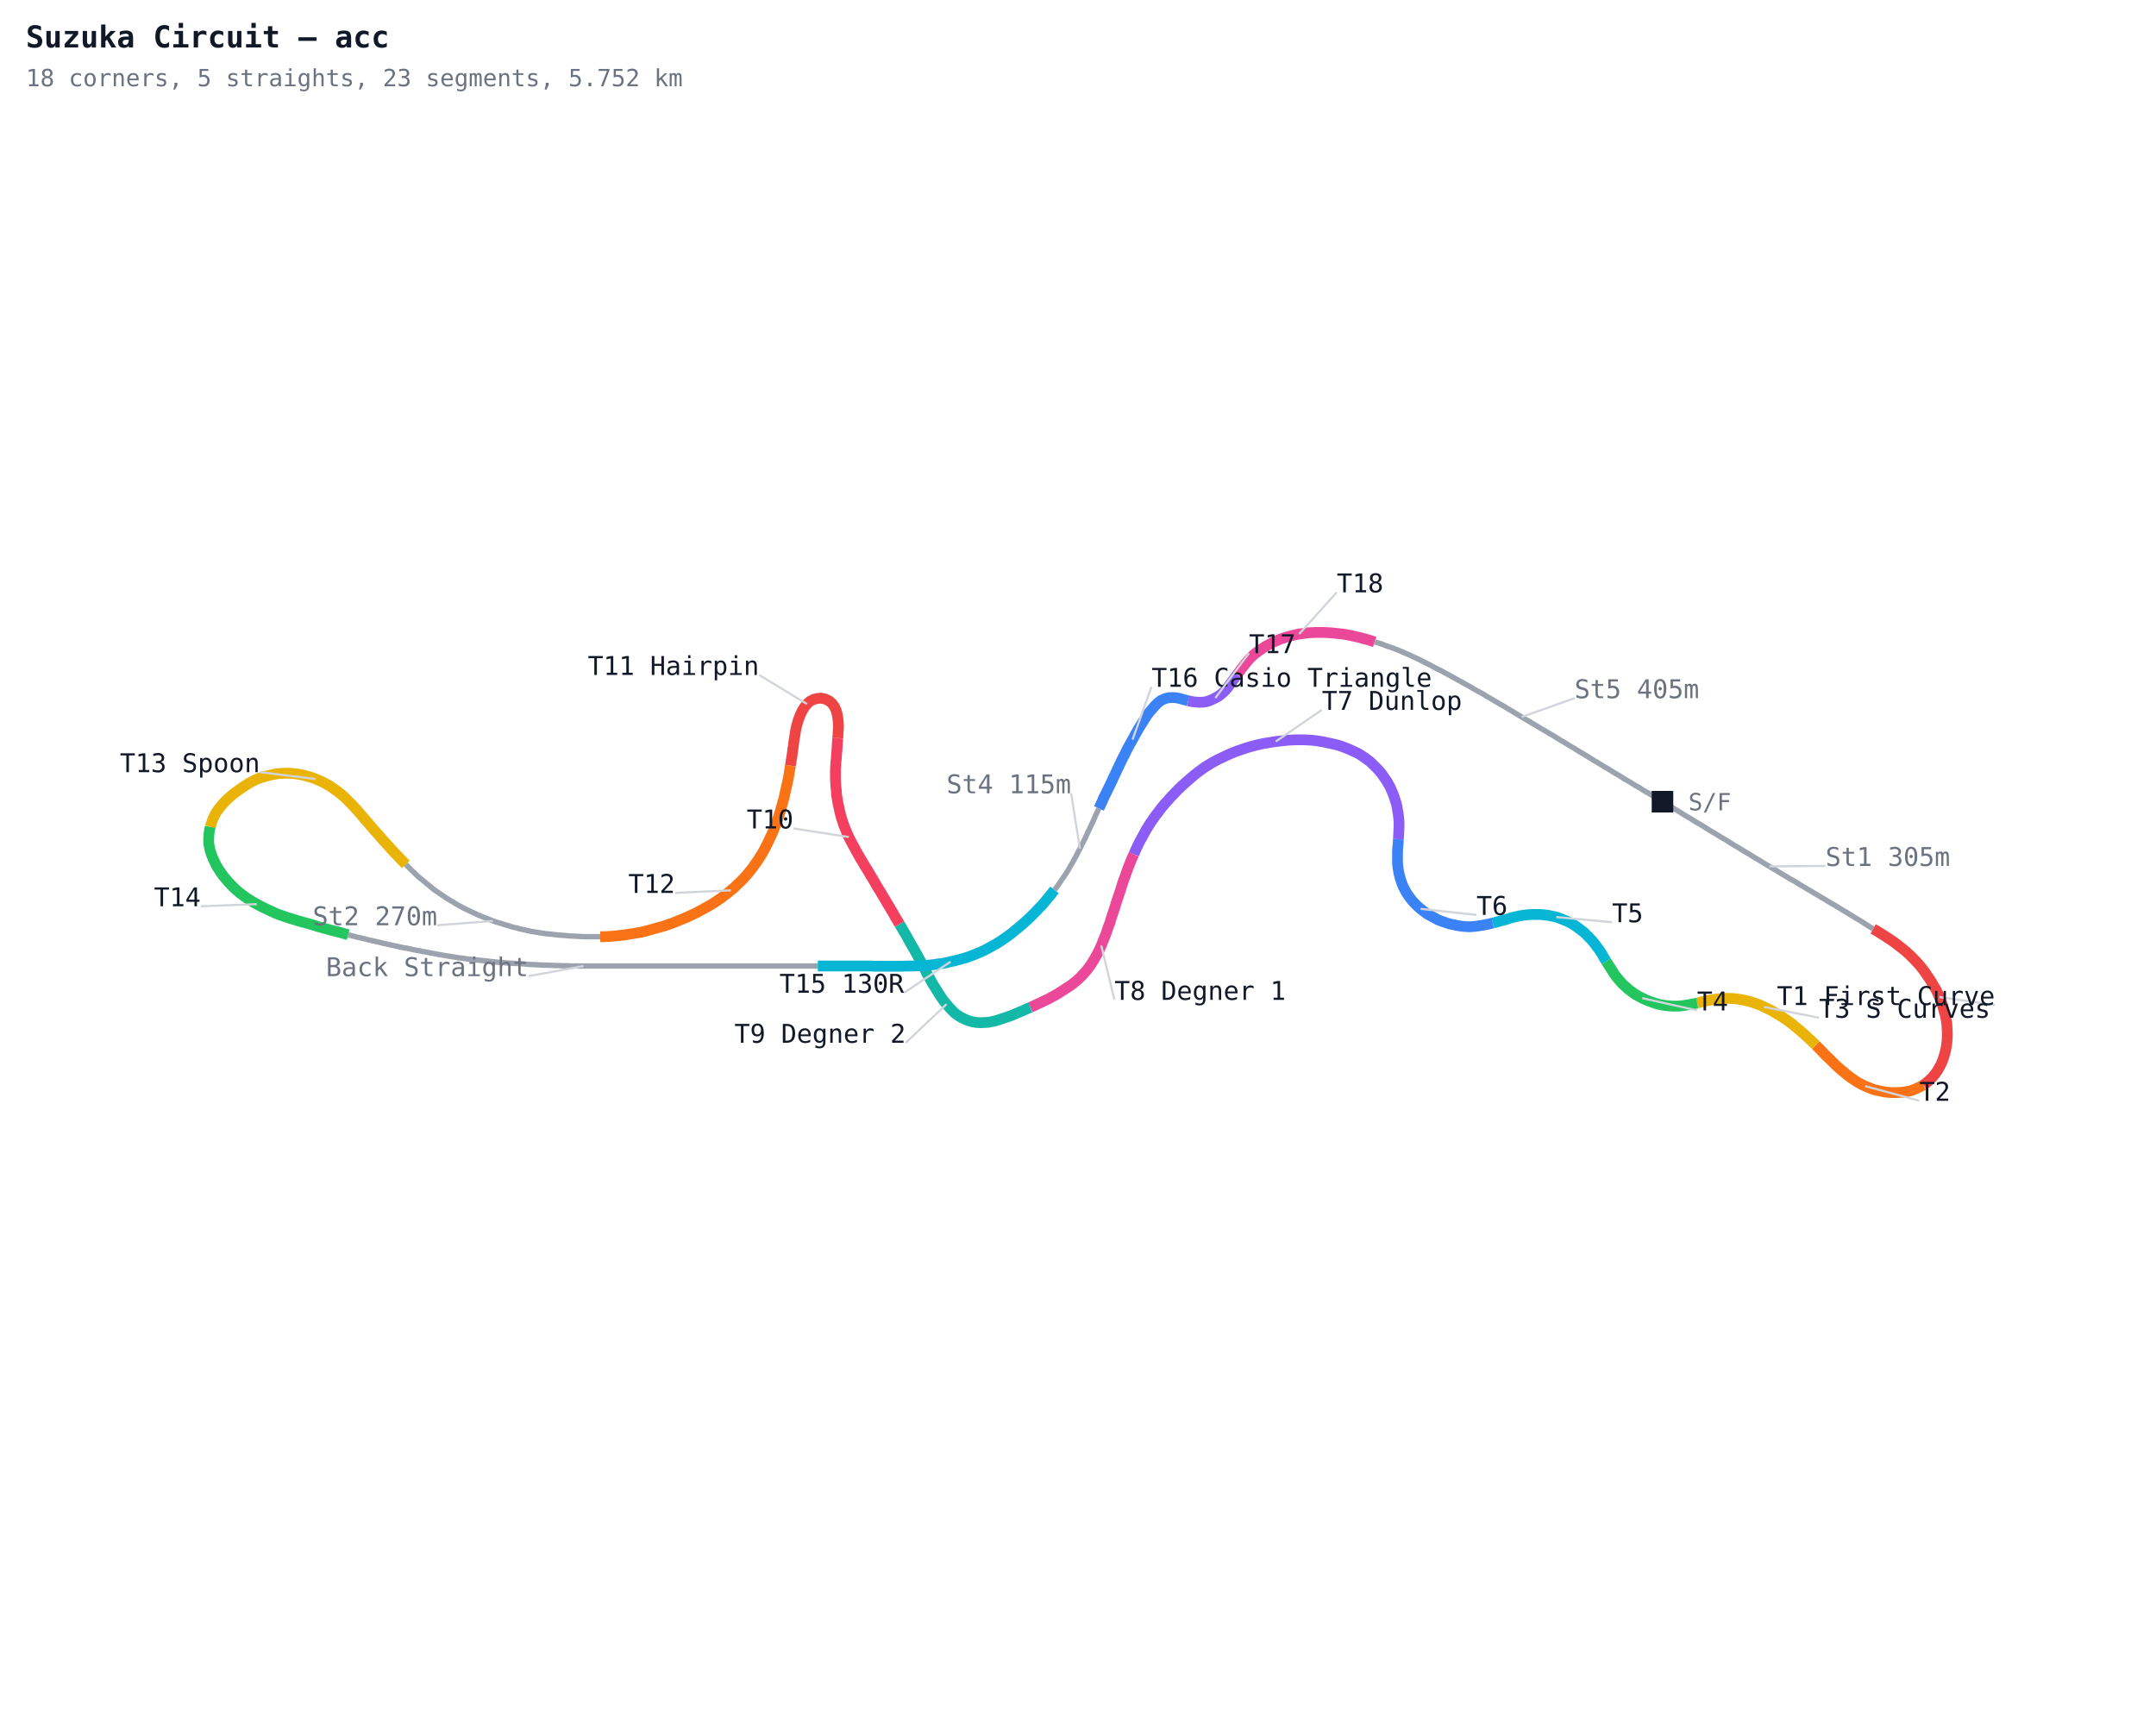
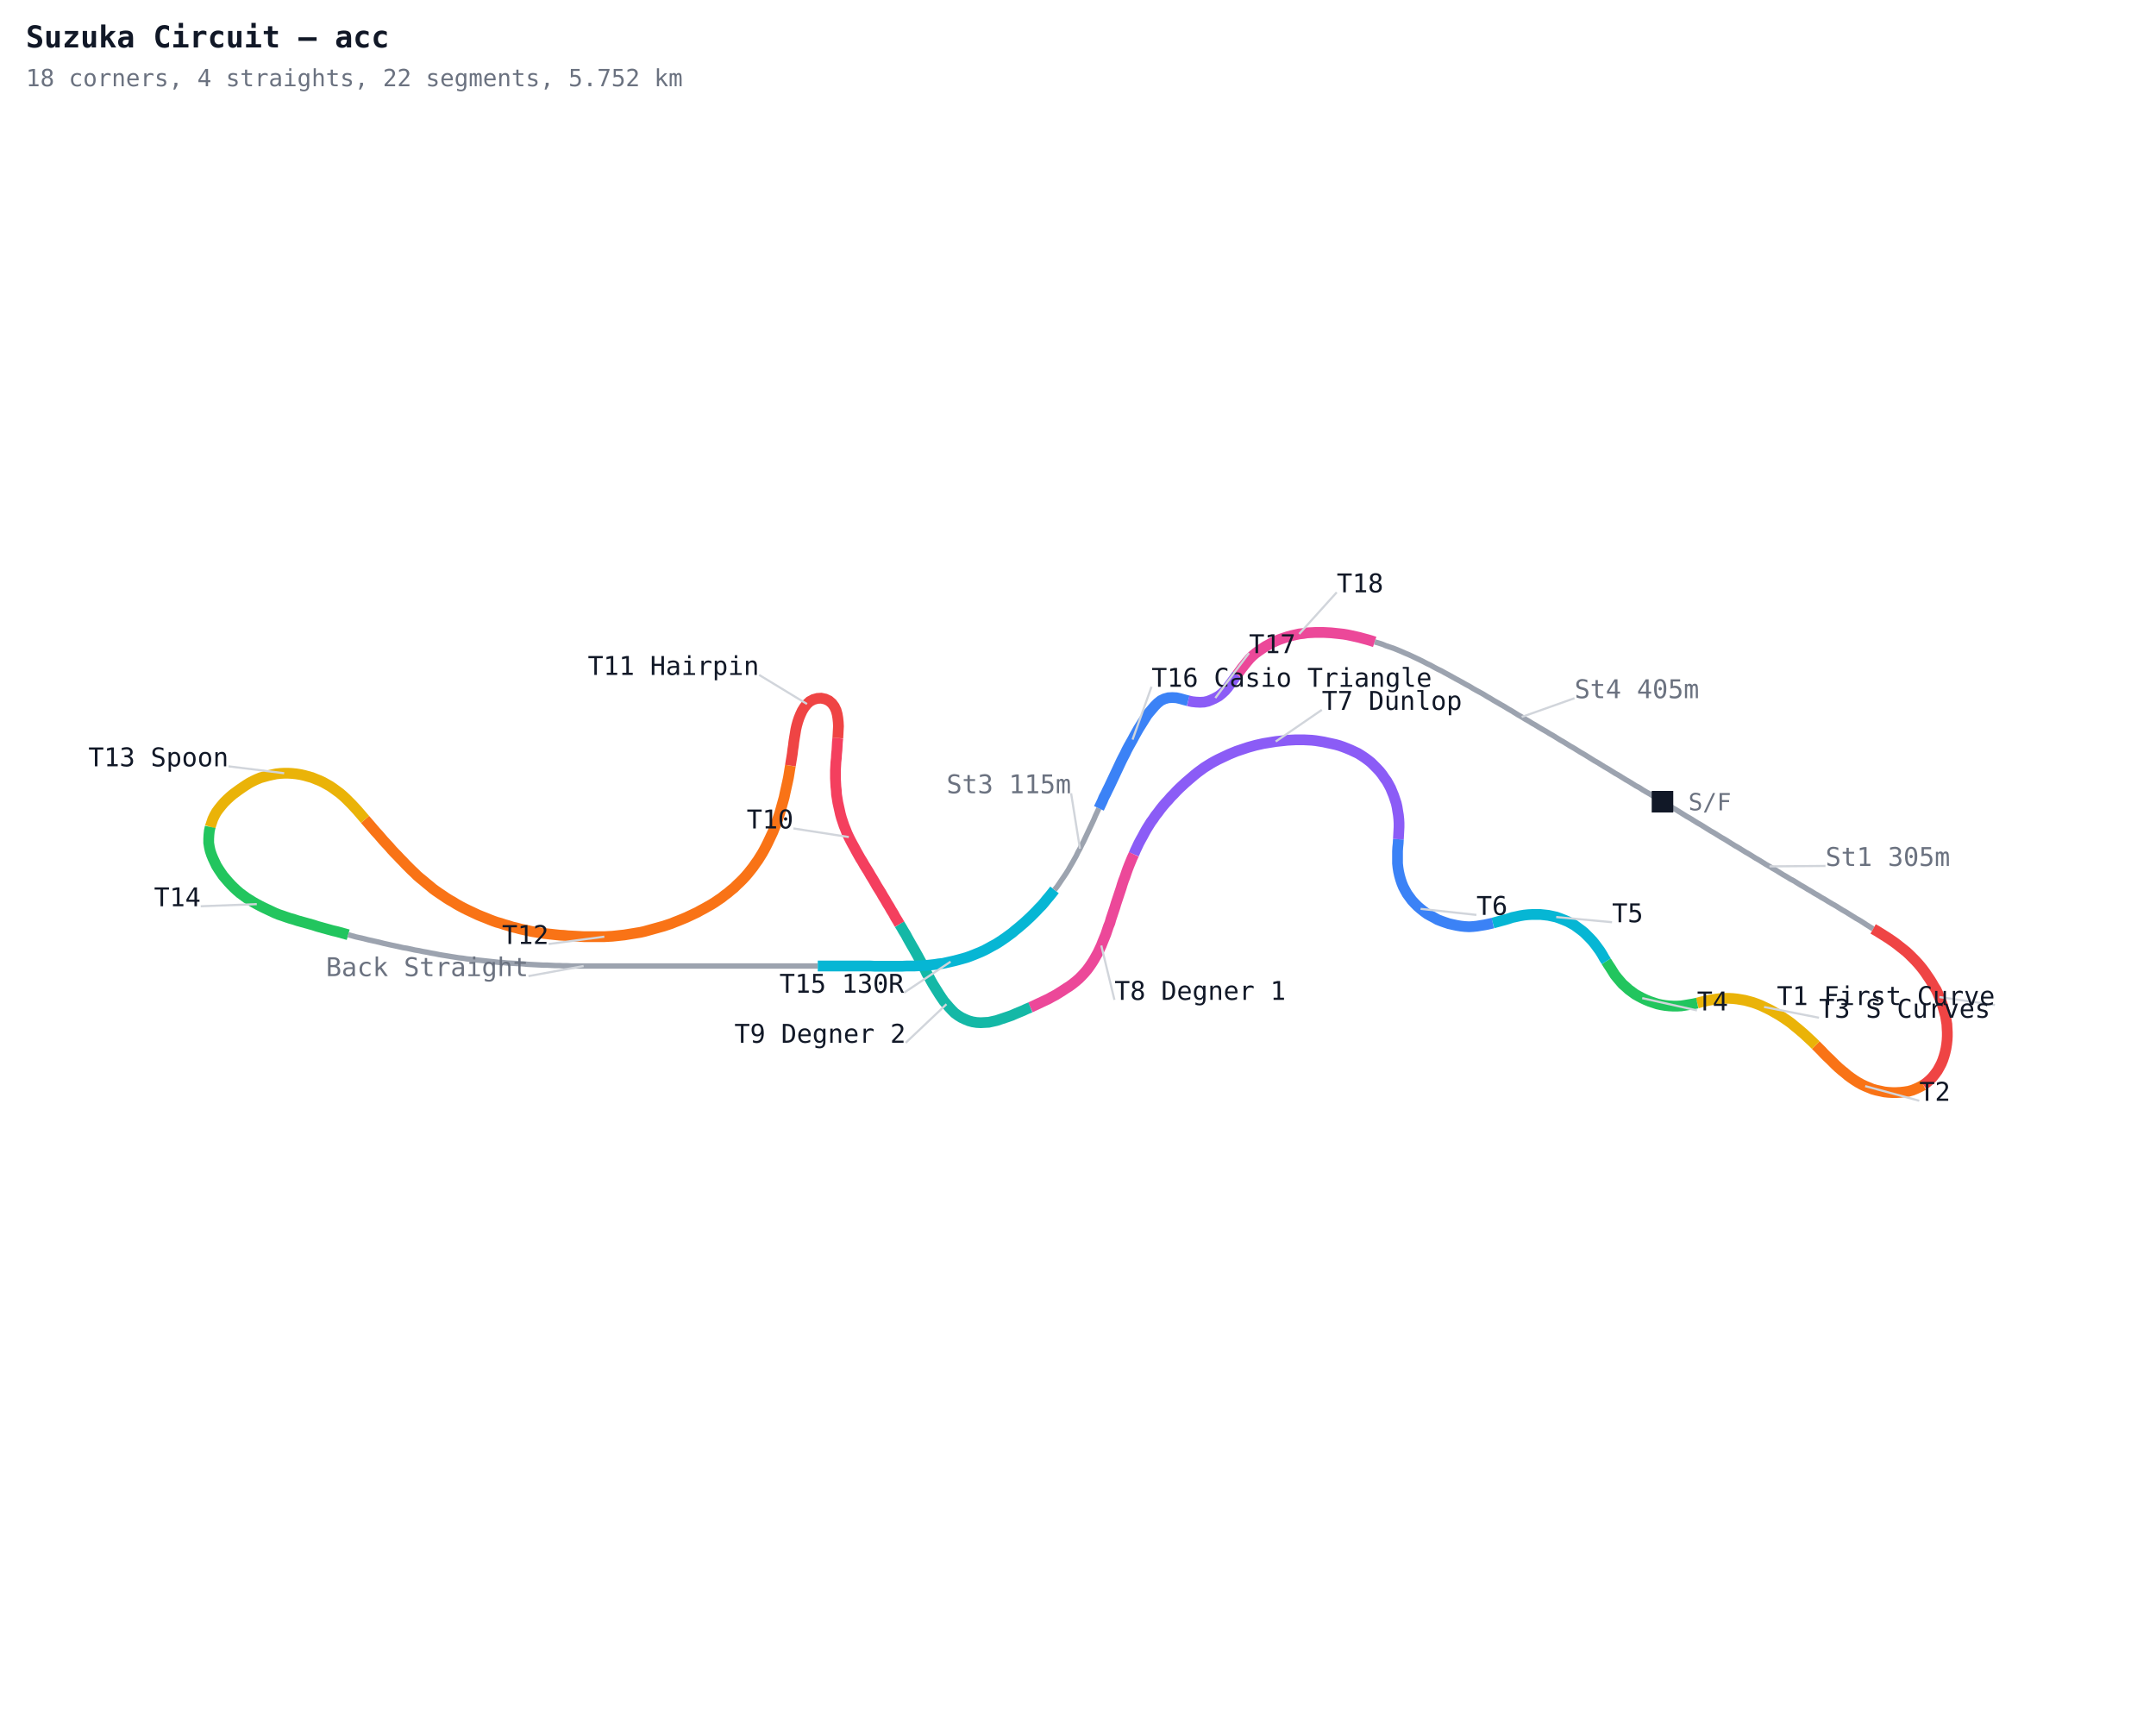
<svg xmlns="http://www.w3.org/2000/svg" width="1000" height="800" viewBox="0 0 1000 800">
  <defs>
    <style>
      .name { font-family: monospace; font-size: 12px; }
      .sector { font-family: monospace; font-size: 12px; fill: #7c3aed; font-weight: bold; }
      .title { font-family: monospace; font-size: 14px; fill: #111827; font-weight: bold; }
      .sub { font-family: monospace; font-size: 11px; fill: #6b7280; }
    </style>
  </defs>
  <rect width="1000" height="800" fill="#ffffff" />
  <polyline fill="none" stroke="#9ca3af" stroke-width="2.5" points="771.1,371.8 772.7,372.7 774.3,373.7 775.9,374.7 777.5,375.6 779.1,376.6 780.7,377.6 782.3,378.6 783.9,379.5 785.5,380.5 787.1,381.5 788.7,382.4 790.3,383.4 791.9,384.4 793.5,385.4 795.1,386.3 796.7,387.3 798.3,388.3 799.9,389.2 801.5,390.2 803.1,391.2 804.7,392.2 806.3,393.1 807.9,394.1 809.5,395.1 811.1,396.0 812.7,397.0 814.3,398.0 815.9,398.9 817.5,399.9 819.1,400.9 820.7,401.8 822.3,402.8 823.9,403.7 825.5,404.7 827.1,405.7 828.7,406.6 830.3,407.6 832.0,408.5 833.6,409.5 835.2,410.5 836.8,411.4 838.4,412.4 840.0,413.3 841.6,414.3 843.2,415.2 844.8,416.2 846.4,417.1 848.0,418.1 849.7,419.1 851.3,420.0 852.9,421.0 854.5,422.0 856.1,422.9 857.7,423.9 859.3,424.9 860.9,425.9 862.5,426.8 864.1,427.8 865.6,428.8 867.2,429.8 868.8,430.8" />
  <polyline fill="none" stroke="#ef4444" stroke-width="5" points="868.8,430.8 870.4,431.7 872.0,432.7 873.6,433.7 875.2,434.7 876.7,435.7 878.3,436.8 879.8,437.9 881.3,439.1 882.7,440.2 884.2,441.4 885.6,442.7 886.9,444.0 888.2,445.3 889.5,446.7 890.7,448.1 891.9,449.6 893.0,451.1 894.0,452.6 895.1,454.2 896.1,455.8 897.0,457.4 898.0,459.0 898.8,460.7 899.5,462.4 900.2,464.1 900.9,465.9 901.4,467.7 901.9,469.5 902.4,471.3 902.7,473.2 903.0,475.0 903.1,476.9 903.2,478.7 903.2,480.6 903.1,482.5 902.9,484.3 902.6,486.2 902.2,488.0 901.7,489.8 901.1,491.6 900.4,493.3 899.5,495.0 898.6,496.6 897.5,498.1 896.3,499.6 895.0,500.9 893.6,502.1 892.1,503.2" />
  <polyline fill="none" stroke="#f97316" stroke-width="5" points="892.1,503.2 890.4,504.1 888.7,504.9 887.0,505.6 885.2,506.1 883.3,506.4 881.5,506.6 879.6,506.7 877.7,506.7 875.9,506.6 874.0,506.4 872.2,506.0 870.3,505.6 868.5,505.1 866.8,504.4 865.1,503.7 863.4,502.9 861.8,502.0 860.2,501.0 858.6,499.9 857.1,498.8 855.7,497.6 854.2,496.4 852.8,495.2 851.4,493.9 850.1,492.6 848.8,491.3 847.4,490.0 846.1,488.7 844.8,487.3 843.5,486.0 842.2,484.7" />
  <polyline fill="none" stroke="#eab308" stroke-width="5" points="842.2,484.7 840.8,483.3 839.5,482.1 838.1,480.8 836.7,479.5 835.3,478.3 833.9,477.1 832.4,475.9 831.0,474.7 829.5,473.6 827.9,472.5 826.4,471.5 824.8,470.5 823.2,469.6 821.5,468.6 819.9,467.8 818.2,467.0 816.5,466.2 814.7,465.5 813.0,464.9 811.2,464.4 809.3,463.9 807.5,463.6 805.7,463.3 803.8,463.1 801.9,463.0 800.1,463.0 798.2,463.1 796.3,463.3 794.5,463.6 792.6,463.9 790.8,464.3 789.0,464.7 787.2,465.2" />
  <polyline fill="none" stroke="#22c55e" stroke-width="5" points="787.2,465.2 785.3,465.6 783.5,465.9 781.7,466.2 779.8,466.5 777.9,466.6 776.1,466.6 774.2,466.5 772.3,466.3 770.5,466.0 768.7,465.6 766.9,465.0 765.1,464.4 763.4,463.7 761.7,462.9 760.0,462.0 758.4,461.1 756.9,460.0 755.4,458.9 754.0,457.6 752.6,456.4 751.4,455.0 750.2,453.6 749.0,452.1 748.0,450.5 747.0,448.9 746.0,447.4 745.0,445.8" />
  <polyline fill="none" stroke="#06b6d4" stroke-width="5" points="745.0,445.8 744.0,444.2 743.1,442.6 742.1,441.0 741.0,439.5 739.9,438.0 738.7,436.5 737.4,435.1 736.1,433.8 734.8,432.5 733.3,431.3 731.8,430.2 730.3,429.1 728.7,428.2 727.0,427.3 725.3,426.6 723.5,425.9 721.8,425.3 720.0,424.9 718.1,424.5 716.3,424.3 714.4,424.1 712.5,424.1 710.7,424.1 708.8,424.2 706.9,424.4 705.1,424.7 703.3,425.1 701.4,425.5 699.6,426.1 697.9,426.6 696.0,427.1 694.2,427.6 692.4,428.1" />
  <polyline fill="none" stroke="#3b82f6" stroke-width="5" points="692.4,428.1 690.6,428.5 688.8,428.9 686.9,429.2 685.1,429.5 683.2,429.7 681.4,429.8 679.5,429.7 677.6,429.5 675.8,429.2 673.9,428.8 672.1,428.4 670.3,427.8 668.6,427.2 666.8,426.5 665.2,425.6 663.5,424.7 661.9,423.8 660.4,422.7 658.9,421.5 657.5,420.3 656.2,419.0 654.9,417.6 653.8,416.1 652.7,414.6 651.8,413.0 650.9,411.3 650.2,409.6 649.6,407.8 649.1,406.0 648.7,404.2 648.4,402.3 648.2,400.4 648.2,398.6 648.2,396.7 648.2,394.8 648.3,393.0 648.5,391.1 648.6,389.2" />
  <polyline fill="none" stroke="#8b5cf6" stroke-width="5" points="648.6,389.2 648.7,387.4 648.8,385.5 648.9,383.6 648.9,381.7 648.8,379.9 648.6,378.0 648.3,376.2 648.0,374.3 647.6,372.5 647.0,370.7 646.4,368.9 645.7,367.2 645.0,365.5 644.1,363.8 643.2,362.2 642.1,360.7 641.1,359.2 639.9,357.7 638.6,356.3 637.3,355.0 636.0,353.7 634.5,352.5 633.0,351.4 631.5,350.4 629.9,349.4 628.2,348.6 626.5,347.8 624.8,347.1 623.0,346.4 621.3,345.8 619.5,345.3 617.7,344.9 615.8,344.5 614.0,344.1 612.2,343.8 610.3,343.5 608.5,343.3 606.6,343.2 604.7,343.1 602.8,343.1 601.0,343.1 599.1,343.2 597.2,343.3 595.4,343.5 593.5,343.7 591.7,343.9 589.8,344.2 588.0,344.5 586.1,344.8 584.3,345.2 582.5,345.6 580.7,346.1 578.9,346.6 577.1,347.2 575.3,347.8 573.5,348.4 571.8,349.1 570.1,349.8 568.4,350.6 566.7,351.4 565.0,352.2 563.3,353.1 561.7,354.0 560.1,355.0 558.5,356.0 557.0,357.1 555.5,358.2 554.0,359.4 552.6,360.6 551.2,361.8 549.8,363.0 548.4,364.3 547.0,365.6 545.7,366.9 544.4,368.3 543.1,369.6 541.9,371.0 540.6,372.4 539.4,373.8 538.2,375.3 537.1,376.8 535.9,378.3 534.9,379.8 533.8,381.3 532.8,382.9 531.8,384.5 530.9,386.1 530.0,387.8 529.1,389.4 528.2,391.1 527.4,392.8 526.6,394.5 525.9,396.2" />
  <polyline fill="none" stroke="#ec4899" stroke-width="5" points="525.9,396.2 525.1,397.9 524.4,399.6 523.7,401.3 523.0,403.1 522.4,404.8 521.8,406.6 521.1,408.4 520.5,410.2 520.0,411.9 519.4,413.7 518.8,415.5 518.2,417.3 517.6,419.1 517.1,420.8 516.5,422.6 515.9,424.4 515.3,426.2 514.8,428.0 514.1,429.7 513.5,431.5 512.9,433.3 512.2,435.0 511.5,436.7 510.8,438.5 510.0,440.2 509.2,441.9 508.3,443.5 507.4,445.1 506.4,446.7 505.3,448.3 504.2,449.8 503.0,451.2 501.7,452.6 500.4,453.9 499.0,455.1 497.5,456.3 496.0,457.4 494.4,458.4 492.9,459.4 491.3,460.4 489.7,461.4 488.0,462.3 486.4,463.2 484.7,464.0 483.0,464.8 481.3,465.6 479.6,466.4 477.9,467.2" />
  <polyline fill="none" stroke="#14b8a6" stroke-width="5" points="477.9,467.2 476.2,467.9 474.5,468.7 472.8,469.4 471.1,470.1 469.3,470.9 467.6,471.5 465.8,472.1 464.0,472.7 462.2,473.3 460.4,473.7 458.6,474.1 456.7,474.2 454.9,474.3 453.0,474.2 451.1,473.9 449.3,473.4 447.6,472.7 445.9,471.9 444.3,470.9 442.8,469.8 441.5,468.5 440.2,467.1 439.0,465.7 437.8,464.3 436.7,462.7 435.7,461.2 434.7,459.6 433.7,458.0 432.7,456.4 431.8,454.8 430.9,453.1 429.9,451.5 429.1,449.8 428.2,448.2 427.4,446.5 426.5,444.9 425.6,443.2 424.7,441.6 423.8,440.0 422.8,438.3 421.9,436.7 421.0,435.1 420.1,433.4 419.1,431.8 418.2,430.2 417.2,428.6" />
  <polyline fill="none" stroke="#f43f5e" stroke-width="5" points="417.2,428.6 416.3,427.0 415.3,425.4 414.4,423.7 413.4,422.1 412.5,420.5 411.5,418.9 410.6,417.3 409.6,415.7 408.7,414.1 407.7,412.5 406.7,410.9 405.8,409.3 404.8,407.6 403.8,406.0 402.9,404.4 401.9,402.8 400.9,401.2 400.0,399.6 399.0,398.0 398.1,396.4 397.2,394.8 396.3,393.1 395.4,391.5 394.5,389.8 393.7,388.2 392.9,386.5 392.2,384.7 391.5,383.0 390.9,381.2 390.3,379.4 389.8,377.6 389.4,375.8 389.0,374.0 388.6,372.2 388.3,370.3 388.0,368.5 387.9,366.6 387.7,364.8 387.6,362.9 387.5,361.0 387.5,359.1 387.5,357.3 387.6,355.4 387.7,353.5 387.9,351.7 388.0,349.8 388.2,347.9 388.3,346.1 388.4,344.2 388.6,342.3" />
  <polyline fill="none" stroke="#ef4444" stroke-width="5" points="388.6,342.3 388.7,340.5 388.8,338.6 388.9,336.8 388.8,334.9 388.6,333.0 388.3,331.2 387.8,329.4 387.0,327.7 385.9,326.2 384.5,325.0 382.8,324.2 380.9,323.8 379.1,323.9 377.3,324.4 375.6,325.3 374.3,326.5 373.1,328.0 372.1,329.6 371.3,331.3 370.6,333.0 370.0,334.8 369.5,336.6 369.1,338.4 368.8,340.3 368.5,342.1 368.2,344.0 368.0,345.8 367.7,347.7 367.5,349.5 367.2,351.4 366.9,353.2 366.6,355.1" />
-   <polyline fill="none" stroke="#f97316" stroke-width="5" points="366.6,355.1 366.3,356.9 366.0,358.8 365.7,360.6 365.3,362.5 364.9,364.3 364.5,366.1 364.1,367.9 363.7,369.8 363.2,371.6 362.7,373.4 362.2,375.2 361.7,377.0 361.1,378.8 360.5,380.5 359.9,382.3 359.2,384.0 358.5,385.8 357.7,387.5 356.9,389.2 356.1,390.9 355.3,392.5 354.4,394.2 353.5,395.8 352.5,397.4 351.5,399.0 350.4,400.5 349.3,402.1 348.2,403.5 347.0,405.0 345.8,406.4 344.5,407.8 343.2,409.1 341.8,410.4 340.5,411.7 339.0,412.9 337.6,414.1 336.1,415.2 334.6,416.4 333.1,417.4 331.5,418.5 329.9,419.5 328.3,420.4 326.7,421.3 325.0,422.2 323.4,423.1 321.7,423.9 320.0,424.7 318.3,425.5 316.6,426.2 314.9,426.9 313.1,427.6 311.4,428.3 309.6,428.9 307.8,429.5 306.0,430.0 304.2,430.5 302.4,431.0 300.6,431.5 298.8,432.0 297.0,432.4 295.1,432.7 293.3,433.0 291.4,433.3 289.6,433.6 287.7,433.8 285.9,434.0 284.0,434.2 282.1,434.3 280.3,434.4 278.4,434.4" />
-   <polyline fill="none" stroke="#9ca3af" stroke-width="2.5" points="278.4,434.4 276.5,434.4 274.7,434.4 272.8,434.4 270.9,434.4 269.0,434.3 267.2,434.2 265.3,434.1 263.4,434.0 261.6,433.8 259.7,433.7 257.8,433.5 256.0,433.3 254.1,433.1 252.3,432.9 250.4,432.6 248.6,432.3 246.7,432.0 244.9,431.6 243.0,431.2 241.2,430.8 239.4,430.3 237.6,429.9 235.8,429.3 234.0,428.8 232.2,428.2 230.4,427.7 228.7,427.1 226.9,426.4 225.2,425.7 223.4,425.0 221.7,424.3 220.0,423.5 218.3,422.7 216.6,421.9 215.0,421.1 213.3,420.2 211.7,419.3 210.1,418.3 208.5,417.4 206.9,416.4 205.3,415.3 203.8,414.3 202.2,413.2 200.7,412.1 199.3,410.9 197.8,409.7 196.4,408.5 194.9,407.3 193.5,406.1 192.2,404.8 190.8,403.5 189.5,402.2 188.2,400.9" />
-   <polyline fill="none" stroke="#eab308" stroke-width="5" points="188.2,400.9 186.9,399.5 185.6,398.2 184.3,396.8 183.0,395.5 181.7,394.1 180.5,392.7 179.2,391.3 177.9,389.9 176.7,388.5 175.5,387.1 174.2,385.7 173.0,384.3 171.8,382.9 170.6,381.5 169.3,380.0 168.1,378.6 166.9,377.2 165.7,375.8 164.4,374.4 163.1,373.0 161.8,371.7 160.5,370.4 159.1,369.1 157.7,367.9 156.2,366.8 154.7,365.7 153.1,364.6 151.5,363.7 149.9,362.8 148.2,362.0 146.4,361.3 144.7,360.6 142.9,360.1 141.1,359.6 139.3,359.2 137.4,358.9 135.5,358.7 133.7,358.6 131.8,358.6 129.9,358.7 128.1,358.9 126.2,359.3 124.4,359.7 122.6,360.2 120.8,360.7 119.1,361.4 117.4,362.2 115.7,363.1 114.1,364.1 112.6,365.1 111.0,366.2 109.5,367.3 108.0,368.4 106.6,369.6 105.2,370.9 103.9,372.2 102.7,373.6 101.5,375.1 100.4,376.6 99.5,378.2 98.7,379.9 98.1,381.7 97.5,383.5" />
+   <polyline fill="none" stroke="#f97316" stroke-width="5" points="366.6,355.1 366.3,356.9 366.0,358.8 365.7,360.6 365.3,362.5 364.9,364.3 364.5,366.1 364.1,367.9 363.7,369.8 363.2,371.6 362.7,373.4 362.2,375.2 361.7,377.0 361.1,378.8 360.5,380.5 359.9,382.3 359.2,384.0 358.5,385.8 357.7,387.5 356.9,389.2 356.1,390.9 355.3,392.5 354.4,394.2 353.5,395.8 352.5,397.4 351.5,399.0 350.4,400.5 349.3,402.1 348.2,403.5 347.0,405.0 345.8,406.4 344.5,407.8 343.2,409.1 341.8,410.4 340.5,411.7 339.0,412.9 337.6,414.1 336.1,415.2 334.6,416.4 333.1,417.4 331.5,418.5 329.9,419.5 328.3,420.4 326.7,421.3 325.0,422.2 323.4,423.1 321.7,423.9 320.0,424.7 318.3,425.5 316.6,426.2 314.9,426.9 313.1,427.6 311.4,428.3 309.6,428.9 307.8,429.5 306.0,430.0 304.2,430.5 302.4,431.0 300.6,431.5 298.8,432.0 297.0,432.4 295.1,432.7 293.3,433.0 291.4,433.3 289.6,433.6 287.7,433.8 285.9,434.0 284.0,434.2 282.1,434.3 280.3,434.4 278.4,434.4 276.5,434.4 274.7,434.4 272.8,434.4 270.9,434.4 269.0,434.3 267.2,434.2 265.3,434.1 263.4,434.0 261.6,433.8 259.7,433.7 257.8,433.5 256.0,433.3 254.1,433.1 252.3,432.9 250.4,432.6 248.6,432.3 246.7,432.0 244.9,431.6 243.0,431.2 241.2,430.8 239.4,430.3 237.6,429.9 235.8,429.3 234.0,428.8 232.2,428.2 230.4,427.7 228.7,427.1 226.9,426.4 225.2,425.7 223.4,425.0 221.7,424.3 220.0,423.5 218.3,422.7 216.6,421.9 215.0,421.1 213.3,420.2 211.7,419.3 210.1,418.3 208.5,417.4 206.9,416.4 205.3,415.3 203.8,414.3 202.2,413.2 200.7,412.1 199.3,410.9 197.8,409.7 196.4,408.5 194.9,407.3 193.5,406.1 192.2,404.8 190.8,403.5 189.5,402.2 188.2,400.9 186.9,399.5 185.6,398.2 184.3,396.8 183.0,395.5 181.7,394.1 180.5,392.7 179.2,391.3 177.9,389.9 176.7,388.5 175.5,387.1 174.2,385.7 173.0,384.3 171.8,382.9 170.6,381.5 169.3,380.0" />
+   <polyline fill="none" stroke="#eab308" stroke-width="5" points="169.3,380.0 168.1,378.6 166.9,377.2 165.7,375.8 164.4,374.4 163.1,373.0 161.8,371.7 160.5,370.4 159.1,369.1 157.7,367.9 156.2,366.8 154.7,365.7 153.1,364.6 151.5,363.7 149.9,362.8 148.2,362.0 146.4,361.3 144.7,360.6 142.9,360.1 141.1,359.6 139.3,359.2 137.4,358.9 135.5,358.7 133.7,358.6 131.8,358.6 129.9,358.7 128.1,358.9 126.2,359.3 124.4,359.7 122.6,360.2 120.8,360.7 119.1,361.4 117.4,362.2 115.7,363.1 114.1,364.1 112.6,365.1 111.0,366.2 109.5,367.3 108.0,368.4 106.6,369.6 105.2,370.9 103.9,372.2 102.7,373.6 101.5,375.1 100.4,376.6 99.5,378.2 98.7,379.9 98.1,381.7 97.5,383.5" />
  <polyline fill="none" stroke="#22c55e" stroke-width="5" points="97.5,383.5 97.1,385.3 96.9,387.2 96.8,389.0 96.8,390.9 97.1,392.8 97.5,394.6 98.1,396.4 98.8,398.1 99.6,399.8 100.4,401.5 101.4,403.1 102.4,404.6 103.5,406.2 104.7,407.6 105.9,409.0 107.2,410.4 108.5,411.7 109.9,413.0 111.3,414.2 112.8,415.3 114.3,416.4 115.9,417.4 117.5,418.4 119.1,419.3 120.8,420.2 122.4,421.0 124.1,421.8 125.8,422.6 127.5,423.4 129.2,424.1 131.0,424.7 132.7,425.3 134.5,425.9 136.3,426.4 138.1,427.0 139.9,427.5 141.7,428.0 143.5,428.5 145.3,429.0 147.1,429.6 148.9,430.1 150.7,430.6 152.5,431.1 154.3,431.6 156.1,432.0 157.9,432.5 159.7,433.0 161.5,433.5" />
  <polyline fill="none" stroke="#9ca3af" stroke-width="2.5" points="161.5,433.5 163.3,434.0 165.1,434.5 166.9,434.9 168.7,435.3 170.6,435.8 172.4,436.2 174.2,436.6 176.0,437.0 177.9,437.5 179.7,437.9 181.5,438.3 183.4,438.7 185.2,439.1 187.0,439.5 188.9,439.8 190.7,440.2 192.5,440.6 194.4,440.9 196.2,441.3 198.0,441.6 199.9,442.0 201.7,442.3 203.6,442.7 205.4,443.0 207.3,443.3 209.1,443.6 211.0,443.9 212.8,444.2 214.7,444.4 216.5,444.7 218.4,444.9 220.2,445.1 222.1,445.3 224.0,445.5 225.8,445.7 227.7,445.9 229.5,446.1 231.4,446.3 233.3,446.4 235.1,446.6 237.0,446.7 238.9,446.8 240.7,446.9 242.6,447.0 244.5,447.2 246.3,447.3 248.2,447.4 250.1,447.5 252.0,447.6 253.8,447.6 255.7,447.7 257.6,447.8 259.4,447.8 261.3,447.9 263.2,447.9 265.1,448.0 266.9,448.0 268.8,448.0 270.7,448.0 272.5,448.0 274.4,448.0 276.3,448.0 278.2,448.0 280.0,448.0 281.9,448.0 283.8,448.0 285.6,448.0 287.5,448.0 289.4,448.0 291.3,448.0 293.1,448.0 295.0,448.0 296.9,448.0 298.8,448.0 300.6,448.0 302.5,448.0 304.4,448.0 306.2,448.0 308.1,448.0 310.0,448.0 311.9,448.0 313.7,448.0 315.6,448.0 317.5,448.0 319.4,448.0 321.2,448.0 323.1,448.0 325.0,448.0 326.8,448.0 328.7,448.0 330.6,448.0 332.5,448.0 334.3,448.0 336.2,448.0 338.1,448.0 339.9,448.0 341.8,448.0 343.7,448.0 345.6,448.0 347.4,448.0 349.3,448.0 351.2,448.0 353.1,448.0 354.9,448.0 356.8,448.0 358.7,448.0 360.5,448.0 362.4,448.0 364.3,448.0 366.2,448.0 368.0,448.0 369.9,448.0 371.8,448.0 373.7,448.0 375.5,448.0 377.4,448.0 379.3,448.0" />
  <polyline fill="none" stroke="#06b6d4" stroke-width="5" points="379.3,448.0 381.1,448.0 383.0,448.0 384.9,448.0 386.8,448.0 388.6,448.0 390.5,448.0 392.4,448.0 394.3,448.0 396.1,448.0 398.0,448.0 399.9,448.0 401.7,448.0 403.6,448.0 405.5,448.1 407.4,448.1 409.2,448.1 411.1,448.1 413.0,448.1 414.9,448.1 416.7,448.1 418.6,448.1 420.5,448.0 422.3,448.0 424.2,448.0 426.1,447.9 428.0,447.8 429.8,447.7 431.7,447.5 433.5,447.3 435.4,447.0 437.3,446.8 439.1,446.4 440.9,446.0 442.7,445.6 444.6,445.1 446.4,444.6 448.2,444.1 449.9,443.5 451.7,442.8 453.4,442.1 455.1,441.4 456.8,440.6 458.5,439.7 460.1,438.8 461.8,437.9 463.4,436.9 464.9,435.9 466.5,434.8 468.0,433.7 469.5,432.6 470.9,431.4 472.4,430.2 473.8,429.0 475.2,427.8 476.6,426.5 478.0,425.2 479.3,423.9 480.6,422.6 481.9,421.2 483.2,419.9 484.4,418.5 485.6,417.0 486.8,415.6 488.0,414.1 489.1,412.7" />
  <polyline fill="none" stroke="#9ca3af" stroke-width="2.5" points="489.1,412.7 490.3,411.2 491.4,409.6 492.4,408.1 493.5,406.5 494.5,405.0 495.5,403.4 496.4,401.8 497.4,400.1 498.3,398.5 499.2,396.9 500.0,395.2 500.9,393.6 501.7,391.9 502.6,390.2 503.4,388.5 504.2,386.8 505.0,385.1 505.8,383.4 506.6,381.7 507.4,380.0 508.1,378.3 508.9,376.6 509.7,374.9" />
  <polyline fill="none" stroke="#3b82f6" stroke-width="5" points="509.7,374.9 510.5,373.2 511.3,371.5 512.0,369.8 512.9,368.1 513.7,366.4 514.5,364.8 515.3,363.1 516.1,361.4 516.9,359.7 517.7,358.0 518.5,356.3 519.3,354.6 520.1,352.9 520.9,351.3 521.8,349.6 522.6,347.9 523.5,346.2 524.4,344.6 525.3,343.0 526.2,341.3 527.1,339.7 528.0,338.1 529.0,336.5 530.0,334.9 531.0,333.3 532.0,331.7 533.2,330.2 534.4,328.8 535.6,327.4 536.9,326.1 538.4,324.9 540.1,324.1 541.9,323.6 543.7,323.5 545.6,323.6 547.4,324.0 549.2,324.5 551.1,325.0" />
  <polyline fill="none" stroke="#8b5cf6" stroke-width="5" points="551.1,325.0 552.9,325.4 554.7,325.6 556.6,325.7 558.5,325.6 560.3,325.2 562.0,324.5 563.7,323.7 565.3,322.8 566.8,321.6 568.2,320.3 569.4,318.9 570.5,317.4 571.6,315.9 572.7,314.4 573.8,312.9" />
  <polyline fill="none" stroke="#ec4899" stroke-width="5" points="573.8,312.9 574.9,311.4 576.0,309.9 577.2,308.4 578.4,306.9 579.6,305.5 580.9,304.2 582.3,303.0 583.8,301.9 585.4,300.8 586.9,299.8 588.6,298.9 590.2,298.0 591.9,297.2 593.6,296.5 595.4,295.9 597.2,295.3 599.0,294.8 600.8,294.4 602.6,294.0 604.5,293.8 606.3,293.5 608.2,293.4 610.1,293.3 611.9,293.3 613.8,293.3 615.7,293.4 617.5,293.5 619.4,293.7 621.3,293.9 623.1,294.1 624.9,294.4 626.8,294.8 628.6,295.2 630.4,295.6 632.2,296.1 634.1,296.6 635.8,297.1 637.6,297.7" />
  <polyline fill="none" stroke="#9ca3af" stroke-width="2.5" points="637.6,297.7 639.4,298.2 641.2,298.8 642.9,299.5 644.7,300.1 646.5,300.7 648.2,301.4 649.9,302.1 651.7,302.9 653.4,303.6 655.1,304.4 656.8,305.2 658.5,306.0 660.1,306.8 661.8,307.7 663.5,308.5 665.1,309.4 666.8,310.3 668.5,311.1 670.1,312.0 671.8,312.9 673.4,313.8 675.0,314.7 676.7,315.6 678.3,316.5 679.9,317.4 681.6,318.3 683.2,319.3 684.8,320.2 686.5,321.1 688.1,322.0 689.7,323.0 691.3,323.9 692.9,324.9 694.5,325.8 696.2,326.8 697.8,327.7 699.4,328.7 701.0,329.6 702.6,330.6 704.2,331.6 705.8,332.5 707.4,333.5 709.0,334.4 710.6,335.4 712.2,336.3 713.8,337.3 715.5,338.3 717.1,339.2 718.7,340.2 720.3,341.1 721.9,342.1 723.5,343.1 725.1,344.0 726.7,345.0 728.3,346.0 729.9,346.9 731.5,347.9 733.1,348.9 734.7,349.8 736.3,350.8 737.9,351.8 739.5,352.8 741.1,353.7 742.7,354.7 744.3,355.7 745.9,356.6 747.5,357.6 749.1,358.6 750.7,359.5 752.3,360.5 753.9,361.5 755.5,362.4 757.1,363.4 758.7,364.4 760.4,365.3 761.9,366.3 763.6,367.3 765.2,368.2 766.8,369.2 768.3,370.1 769.9,371.1" />
  <line x1="820.7" y1="401.8" x2="846.7" y2="401.6" stroke="#d1d5db" stroke-width="1" />
  <text x="846.7" y="401.6" text-anchor="start" class="name" fill="#6b7280">St1 305m</text>
  <line x1="899.5" y1="462.4" x2="925.3" y2="466.1" stroke="#d1d5db" stroke-width="1" />
  <text x="925.3" y="466.1" text-anchor="end" class="name" fill="#111827">T1 First Curve</text>
  <line x1="865.1" y1="503.7" x2="890.2" y2="510.5" stroke="#d1d5db" stroke-width="1" />
  <text x="890.2" y="510.5" text-anchor="start" class="name" fill="#111827">T2</text>
  <line x1="818.2" y1="467.0" x2="843.7" y2="472.0" stroke="#d1d5db" stroke-width="1" />
  <text x="843.7" y="472.0" text-anchor="start" class="name" fill="#111827">T3 S Curves</text>
  <line x1="761.7" y1="462.9" x2="787.1" y2="468.6" stroke="#d1d5db" stroke-width="1" />
  <text x="787.1" y="468.6" text-anchor="start" class="name" fill="#111827">T4</text>
  <line x1="721.8" y1="425.3" x2="747.7" y2="427.7" stroke="#d1d5db" stroke-width="1" />
  <text x="747.7" y="427.7" text-anchor="start" class="name" fill="#111827">T5</text>
  <line x1="658.9" y1="421.5" x2="684.8" y2="424.3" stroke="#d1d5db" stroke-width="1" />
  <text x="684.8" y="424.3" text-anchor="start" class="name" fill="#111827">T6</text>
  <line x1="591.7" y1="343.9" x2="613.1" y2="329.2" stroke="#d1d5db" stroke-width="1" />
  <text x="613.1" y="329.2" text-anchor="start" class="name" fill="#111827">T7 Dunlop</text>
  <line x1="510.8" y1="438.5" x2="516.9" y2="463.7" stroke="#d1d5db" stroke-width="1" />
  <text x="516.9" y="463.7" text-anchor="start" class="name" fill="#111827">T8 Degner 1</text>
  <line x1="439.0" y1="465.7" x2="420.1" y2="483.6" stroke="#d1d5db" stroke-width="1" />
  <text x="420.1" y="483.6" text-anchor="end" class="name" fill="#111827">T9 Degner 2</text>
  <line x1="393.7" y1="388.2" x2="368.0" y2="384.2" stroke="#d1d5db" stroke-width="1" />
  <text x="368.0" y="384.2" text-anchor="end" class="name" fill="#111827">T10</text>
  <line x1="374.3" y1="326.5" x2="352.1" y2="313.0" stroke="#d1d5db" stroke-width="1" />
  <text x="352.1" y="313.0" text-anchor="end" class="name" fill="#111827">T11 Hairpin</text>
-   <line x1="339.0" y1="412.9" x2="313.1" y2="414.1" stroke="#d1d5db" stroke-width="1" />
-   <text x="313.1" y="414.1" text-anchor="end" class="name" fill="#111827">T12</text>
-   <line x1="228.7" y1="427.1" x2="202.8" y2="429.1" stroke="#d1d5db" stroke-width="1" />
-   <text x="202.8" y="429.1" text-anchor="end" class="name" fill="#6b7280">St2 270m</text>
-   <line x1="146.4" y1="361.3" x2="120.6" y2="358.1" stroke="#d1d5db" stroke-width="1" />
-   <text x="120.6" y="358.1" text-anchor="end" class="name" fill="#111827">T13 Spoon</text>
+   <line x1="280.3" y1="434.4" x2="254.5" y2="437.8" stroke="#d1d5db" stroke-width="1" />
+   <text x="254.5" y="437.8" text-anchor="end" class="name" fill="#111827">T12</text>
+   <line x1="131.8" y1="358.6" x2="106.0" y2="355.4" stroke="#d1d5db" stroke-width="1" />
+   <text x="106.0" y="355.4" text-anchor="end" class="name" fill="#111827">T13 Spoon</text>
  <line x1="119.1" y1="419.3" x2="93.1" y2="420.3" stroke="#d1d5db" stroke-width="1" />
  <text x="93.1" y="420.3" text-anchor="end" class="name" fill="#111827">T14</text>
  <line x1="270.7" y1="448.0" x2="245.1" y2="452.7" stroke="#d1d5db" stroke-width="1" />
  <text x="245.1" y="452.7" text-anchor="end" class="name" fill="#6b7280">Back Straight</text>
  <line x1="440.9" y1="446.0" x2="419.3" y2="460.4" stroke="#d1d5db" stroke-width="1" />
  <text x="419.3" y="460.4" text-anchor="end" class="name" fill="#111827">T15 130R</text>
  <line x1="500.9" y1="393.6" x2="496.8" y2="367.9" stroke="#d1d5db" stroke-width="1" />
-   <text x="496.8" y="367.9" text-anchor="end" class="name" fill="#6b7280">St4 115m</text>
+   <text x="496.8" y="367.9" text-anchor="end" class="name" fill="#6b7280">St3 115m</text>
  <line x1="525.3" y1="343.0" x2="534.1" y2="318.5" stroke="#d1d5db" stroke-width="1" />
  <text x="534.1" y="318.5" text-anchor="start" class="name" fill="#111827">T16 Casio Triangle</text>
  <line x1="563.7" y1="323.7" x2="579.3" y2="302.9" stroke="#d1d5db" stroke-width="1" />
  <text x="579.3" y="302.9" text-anchor="start" class="name" fill="#111827">T17</text>
  <line x1="602.6" y1="294.0" x2="620.0" y2="274.7" stroke="#d1d5db" stroke-width="1" />
  <text x="620.0" y="274.7" text-anchor="start" class="name" fill="#111827">T18</text>
  <line x1="705.8" y1="332.5" x2="730.3" y2="323.8" stroke="#d1d5db" stroke-width="1" />
-   <text x="730.3" y="323.8" text-anchor="start" class="name" fill="#6b7280">St5 405m</text>
+   <text x="730.3" y="323.8" text-anchor="start" class="name" fill="#6b7280">St4 405m</text>
  <rect x="766.1" y="366.8" width="10" height="10" fill="#111827" />
  <text x="783.1" y="375.8" class="sub">S/F</text>
  <text class="title" x="12" y="22">Suzuka Circuit — acc</text>
-   <text class="sub" x="12" y="40">18 corners, 5 straights, 23 segments, 5.752 km</text>
+   <text class="sub" x="12" y="40">18 corners, 4 straights, 22 segments, 5.752 km</text>
</svg>
